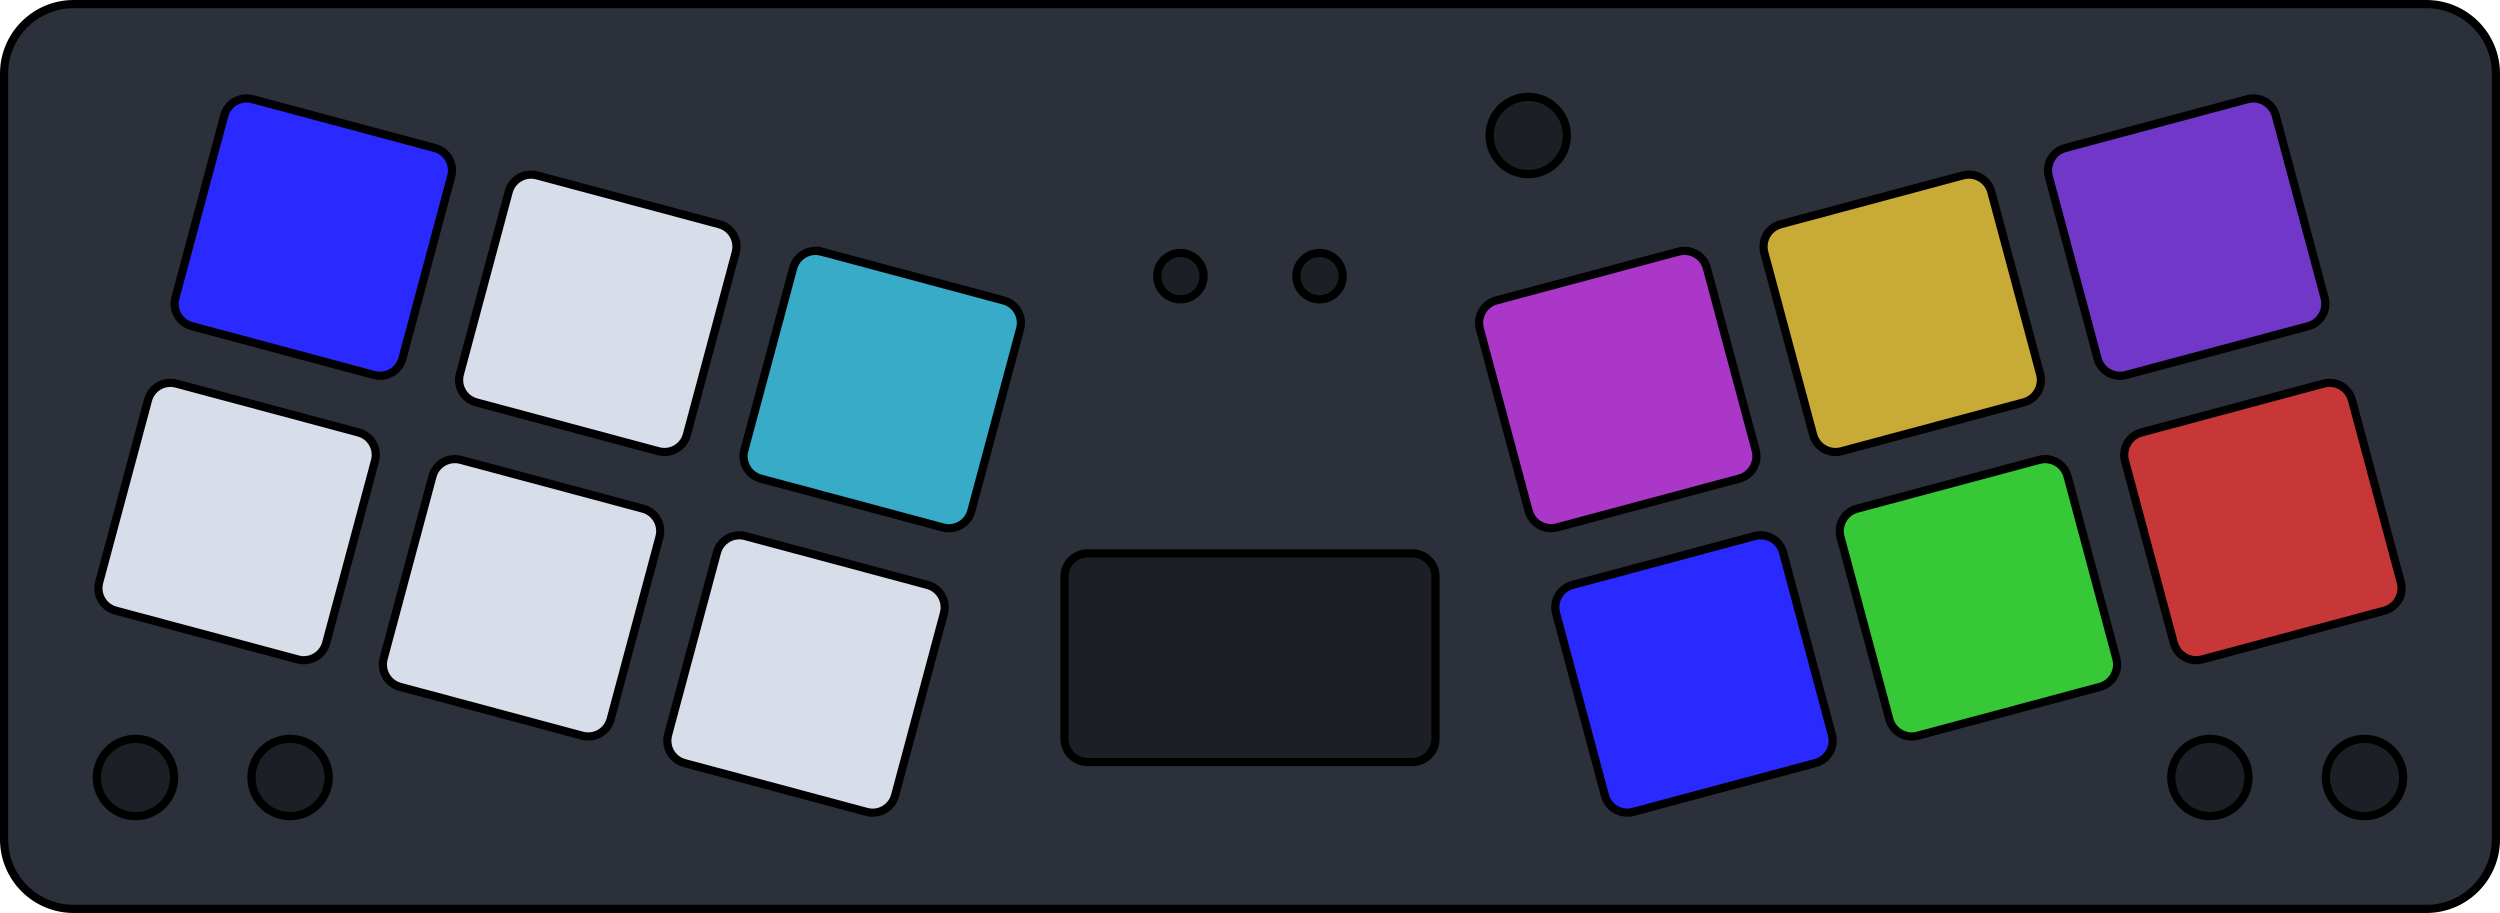
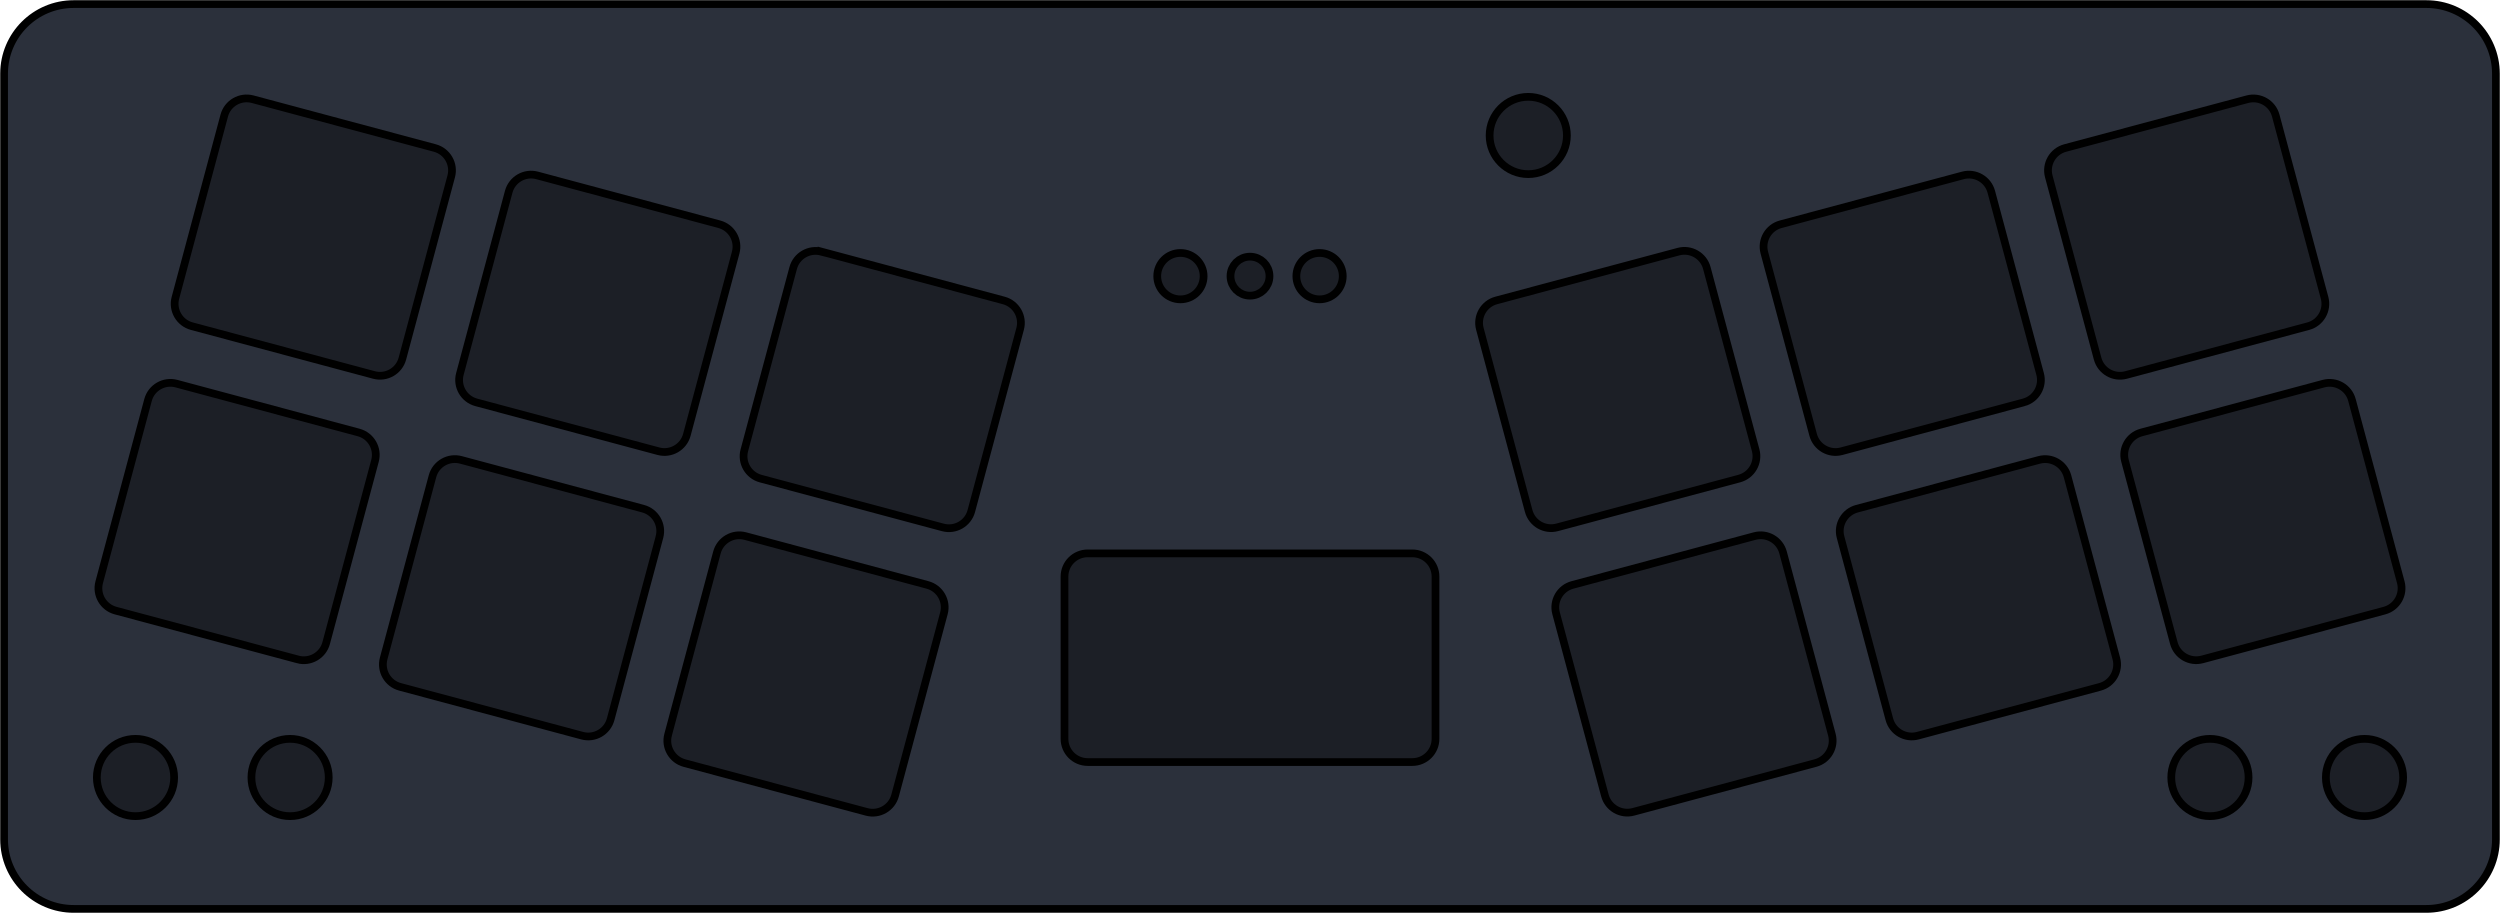
<svg xmlns="http://www.w3.org/2000/svg" viewBox="0 0 611.224 223.216" width="611.224" height="223.216" version="1.1" id="svg178">
  <defs id="defs4">
    <marker id="DistanceX" orient="auto" refX="0" refY="0" style="overflow:visible">
      <path d="M 3,-3 -3,3 M 0,-5 V 5" style="stroke:#000000;stroke-width:0.5" id="path1" />
    </marker>
    <pattern id="Hatch" patternUnits="userSpaceOnUse" width="8" height="8" x="0" y="0">
      <path d="M8 4 l-4,4" stroke="#000000" stroke-width="0.25" linecap="square" id="path2" />
      <path d="M6 2 l-4,4" stroke="#000000" stroke-width="0.25" linecap="square" id="path3" />
      <path d="M4 0 l-4,4" stroke="#000000" stroke-width="0.25" linecap="square" id="path4" />
    </pattern>
    <symbol id="*MODEL_SPACE" />
    <symbol id="*PAPER_SPACE" />
  </defs>
-   <path fill="none" stroke="#000000" d="m 1,18.008 v 187.2 a 17.008,17.008 0 0 0 17.008,17.008 H 593.216 a 17.008,17.008 0 0 0 17.008,-17.008 v -187.2 A 17.008,17.008 0 0 0 593.216,1 H 18.008 A 17.008,17.008 0 0 0 1,18.008 Z" id="path18" style="fill:#2b303b;fill-opacity:1;stroke-width:2;stroke-dasharray:none" />
-   <path fill="none" stroke="#000000" d="m 91.44,91.678 -44.539,-11.93 a 5.669,5.669 0 0 1 -4.009,-6.944 l 11.934,-44.54 a 5.669,5.669 0 0 1 6.943,-4.009 l 44.539,11.93 a 5.669,5.669 0 0 1 4.009,6.943 l -11.934,44.54 A 5.669,5.669 0 0 1 91.44,91.678 Z" id="pin27" style="fill:#2a2aff;stroke-width:2;stroke-dasharray:none" />
-   <path fill="none" stroke="#000000" d="m 179.864,61.768 -11.934,44.54 a 5.669,5.669 0 0 1 -6.943,4.009 l -44.539,-11.94 a 5.669,5.669 0 0 1 -4.009,-6.944 l 11.934,-44.54 a 5.669,5.669 0 0 1 6.943,-4.009 l 44.539,11.94 a 5.669,5.669 0 0 1 4.009,6.943 z" id="pin28" style="fill:#d8dee9;fill-opacity:1;stroke-width:2;stroke-dasharray:none" />
-   <path fill="none" stroke="#000000" d="m 587.547,190.091 a 9.449,9.449 0 0 0 -18.898,0 9.449,9.449 0 0 0 18.898,0 z" id="pin09" style="fill:#1c1f26;fill-opacity:1;stroke-width:2;stroke-dasharray:none" />
-   <path fill="none" stroke="#000000" d="m 556.398,28.268 11.934,44.54 a 5.669,5.669 0 0 1 -4.009,6.944 l -44.539,11.93 a 5.669,5.669 0 0 1 -6.943,-4.009 l -11.934,-44.54 a 5.669,5.669 0 0 1 4.009,-6.943 l 44.539,-11.93 a 5.669,5.669 0 0 1 6.943,4.009 z" id="pin04" style="fill:#7137c8;stroke-width:2;stroke-dasharray:none" />
-   <path fill="none" stroke="#000000" d="m 575.033,97.808 11.934,44.54 a 5.669,5.669 0 0 1 -4.009,6.943 l -44.539,11.93 a 5.669,5.669 0 0 1 -6.943,-4.009 L 519.542,112.678 a 5.669,5.669 0 0 1 4.009,-6.943 l 44.539,-11.94 a 5.669,5.669 0 0 1 6.943,4.009 z" id="pin07" style="fill:#c83737;stroke-width:2;stroke-dasharray:none" />
-   <path fill="none" stroke="#000000" d="m 549.751,190.091 a 9.449,9.449 0 0 0 -18.898,0 9.449,9.449 0 0 0 18.898,0 z" id="pin08" style="fill:#1c1f26;fill-opacity:1;stroke-width:2;stroke-dasharray:none" />
-   <path fill="none" stroke="#000000" d="m 461.929,175.858 -11.934,-44.54 a 5.669,5.669 0 0 1 4.009,-6.944 l 44.539,-11.93 a 5.669,5.669 0 0 1 6.943,4.009 l 11.934,44.54 a 5.669,5.669 0 0 1 -4.009,6.943 l -44.539,11.93 a 5.669,5.669 0 0 1 -6.943,-4.009 z" id="pin06" style="fill:#37c837;stroke-width:2;stroke-dasharray:none" />
-   <path fill="none" stroke="#000000" d="m 80.37,190.091 a 9.449,9.449 0 0 0 -18.898,0 9.449,9.449 0 0 0 18.898,0 z" id="pin13" style="fill:#1c1f26;fill-opacity:1;stroke-width:2;stroke-dasharray:none" />
-   <path fill="none" stroke="#000000" d="m 392.382,194.488 -11.934,-44.54 a 5.669,5.669 0 0 1 4.009,-6.943 l 44.539,-11.94 a 5.669,5.669 0 0 1 6.943,4.009 l 11.934,44.54 a 5.669,5.669 0 0 1 -4.009,6.944 l -44.539,11.93 a 5.669,5.669 0 0 1 -6.943,-4.009 z" id="pin05" style="fill:#2a2aff;stroke-width:2;stroke-dasharray:none" />
-   <path fill="none" stroke="#000000" d="m 494.777,98.378 -44.539,11.94 a 5.669,5.669 0 0 1 -6.943,-4.009 l -11.934,-44.54 a 5.669,5.669 0 0 1 4.009,-6.943 l 44.539,-11.94 a 5.669,5.669 0 0 1 6.943,4.009 l 11.934,44.54 a 5.669,5.669 0 0 1 -4.009,6.944 z" id="pin03" style="fill:#c8ab37;stroke-width:2;stroke-dasharray:none" />
-   <path fill="none" stroke="#000000" d="m 260.258,180.642 a 5.669,5.669 0 0 0 5.669,5.669 h 79.37 a 5.669,5.669 0 0 0 5.669,-5.669 v -39.68 a 5.669,5.669 0 0 0 -5.669,-5.669 h -79.37 a 5.669,5.669 0 0 0 -5.669,5.669 z" id="path15" style="fill:#1c1f26;fill-opacity:1;stroke-width:2;stroke-dasharray:none" />
-   <path fill="none" stroke="#000000" d="m 163.35,179.618 11.934,-44.54 a 5.669,5.669 0 0 1 6.943,-4.009 l 44.539,11.94 a 5.669,5.669 0 0 1 4.009,6.943 l -11.934,44.54 a 5.669,5.669 0 0 1 -6.943,4.009 l -44.539,-11.93 a 5.669,5.669 0 0 1 -4.009,-6.944 z" id="pin26" style="fill:#d8dee9;fill-opacity:1;stroke-width:2;stroke-dasharray:none" />
-   <path fill="none" stroke="#000000" d="m 200.863,61.528 44.539,11.93 a 5.669,5.669 0 0 1 4.009,6.944 l -11.934,44.54 a 5.669,5.669 0 0 1 -6.943,4.009 l -44.539,-11.93 a 5.669,5.669 0 0 1 -4.009,-6.943 l 11.934,-44.53 a 5.669,5.669 0 0 1 6.943,-4.009 z" id="pin29" style="fill:#37abc8;stroke-width:2;stroke-dasharray:none" />
-   <path fill="none" stroke="#000000" d="m 161.229,131.318 -11.934,44.54 a 5.669,5.669 0 0 1 -6.943,4.009 L 97.812,167.928 a 5.669,5.669 0 0 1 -4.009,-6.943 l 11.934,-44.54 a 5.669,5.669 0 0 1 6.943,-4.009 l 44.539,11.93 a 5.669,5.669 0 0 1 4.009,6.944 z" id="pin15" style="fill:#d8dee9;fill-opacity:1;stroke-width:2;stroke-dasharray:none" />
-   <path fill="none" stroke="#000000" d="m 373.747,124.938 -11.934,-44.54 a 5.669,5.669 0 0 1 4.009,-6.944 l 44.539,-11.93 a 5.669,5.669 0 0 1 6.943,4.009 l 11.934,44.53 a 5.669,5.669 0 0 1 -4.009,6.943 l -44.539,11.93 a 5.669,5.669 0 0 1 -6.943,-4.009 z" id="pin02" style="fill:#ab37c8;stroke-width:2;stroke-dasharray:none" />
-   <path fill="none" stroke="#000000" d="m 42.575,190.091 a 9.449,9.449 0 0 0 -18.898,0 9.449,9.449 0 0 0 18.898,0 z" id="pin12" style="fill:#1c1f26;fill-opacity:1;stroke-width:2;stroke-dasharray:none" />
-   <path fill="none" stroke="#000000" d="m 294.273,67.518 a 5.669,5.669 0 0 0 -11.339,0 5.669,5.669 0 0 0 11.339,0 z" id="path22" style="fill:#1c1f26;fill-opacity:1;stroke-width:2;stroke-dasharray:none" />
-   <path fill="none" stroke="#000000" d="m 72.805,161.227 a 5.669,5.669 0 0 0 6.943,-4.009 l 11.934,-44.54 a 5.669,5.669 0 0 0 -4.009,-6.943 l -44.539,-11.94 a 5.669,5.669 0 0 0 -6.943,4.009 l -11.934,44.54 a 5.669,5.669 0 0 0 4.009,6.943 l 44.539,11.93 z" id="pin14" style="fill:#d8dee9;fill-opacity:1;stroke-width:2;stroke-dasharray:none" />
-   <path fill="none" stroke="#000000" d="m 328.289,67.518 a 5.669,5.669 0 0 0 -11.339,0 5.669,5.669 0 0 0 11.339,0 z" id="path24" style="fill:#1c1f26;fill-opacity:1;stroke-width:2;stroke-dasharray:none" />
-   <path fill="none" stroke="#000000" d="m 383.092,33.124 a 9.449,9.449 0 0 0 -18.898,0 9.449,9.449 0 0 0 18.898,0 z" id="pin01" style="fill:#1c1f26;fill-opacity:1;stroke-width:2;stroke-dasharray:none" />
+   <path fill="none" stroke="#000000" d="m 1,18.008 v 187.2 a 17.008,17.008 0 0 0 17.008,17.008 H 593.216 a 17.008,17.008 0 0 0 17.008,-17.008 v -187.2 A 17.008,17.008 0 0 0 593.216,1 H 18.008 A 17.008,17.008 0 0 0 1,18.008 Z" id="path18" style="display:inline;fill:#2b303b;fill-opacity:1;stroke-width:1.89;stroke-dasharray:none" />
+   <path fill="none" stroke="#000000" d="m 91.44,91.678 -44.539,-11.93 a 5.669,5.669 0 0 1 -4.009,-6.944 l 11.934,-44.54 a 5.669,5.669 0 0 1 6.943,-4.009 l 44.539,11.93 a 5.669,5.669 0 0 1 4.009,6.943 l -11.934,44.54 A 5.669,5.669 0 0 1 91.44,91.678 Z" id="pin27" style="fill:#1c1f26;stroke-width:1.89;stroke-dasharray:none;fill-opacity:1" />
+   <path fill="none" stroke="#000000" d="m 179.864,61.768 -11.934,44.54 a 5.669,5.669 0 0 1 -6.943,4.009 l -44.539,-11.94 a 5.669,5.669 0 0 1 -4.009,-6.944 l 11.934,-44.54 a 5.669,5.669 0 0 1 6.943,-4.009 l 44.539,11.94 a 5.669,5.669 0 0 1 4.009,6.943 z" id="pin28" style="fill:#1c1f26;fill-opacity:1;stroke-width:1.89;stroke-dasharray:none" />
+   <path fill="none" stroke="#000000" d="m 587.547,190.091 a 9.449,9.449 0 0 0 -18.898,0 9.449,9.449 0 0 0 18.898,0 z" id="pin09" style="fill:#1c1f26;fill-opacity:1;stroke-width:1.89;stroke-dasharray:none" />
+   <path fill="none" stroke="#000000" d="m 556.398,28.268 11.934,44.54 a 5.669,5.669 0 0 1 -4.009,6.944 l -44.539,11.93 a 5.669,5.669 0 0 1 -6.943,-4.009 l -11.934,-44.54 a 5.669,5.669 0 0 1 4.009,-6.943 l 44.539,-11.93 a 5.669,5.669 0 0 1 6.943,4.009 z" id="pin04" style="fill:#1c1f26;stroke-width:1.89;stroke-dasharray:none;fill-opacity:1" />
+   <path fill="none" stroke="#000000" d="m 575.033,97.808 11.934,44.54 a 5.669,5.669 0 0 1 -4.009,6.943 l -44.539,11.93 a 5.669,5.669 0 0 1 -6.943,-4.009 L 519.542,112.678 a 5.669,5.669 0 0 1 4.009,-6.943 l 44.539,-11.94 a 5.669,5.669 0 0 1 6.943,4.009 z" id="pin07" style="fill:#1c1f26;stroke-width:1.89;stroke-dasharray:none;fill-opacity:1" />
+   <path fill="none" stroke="#000000" d="m 549.751,190.091 a 9.449,9.449 0 0 0 -18.898,0 9.449,9.449 0 0 0 18.898,0 z" id="pin08" style="fill:#1c1f26;fill-opacity:1;stroke-width:1.89;stroke-dasharray:none" />
+   <path fill="none" stroke="#000000" d="m 461.929,175.858 -11.934,-44.54 a 5.669,5.669 0 0 1 4.009,-6.944 l 44.539,-11.93 a 5.669,5.669 0 0 1 6.943,4.009 l 11.934,44.54 a 5.669,5.669 0 0 1 -4.009,6.943 l -44.539,11.93 a 5.669,5.669 0 0 1 -6.943,-4.009 z" id="pin06" style="fill:#1c1f26;stroke-width:1.89;stroke-dasharray:none;fill-opacity:1" />
+   <path fill="none" stroke="#000000" d="m 80.37,190.091 a 9.449,9.449 0 0 0 -18.898,0 9.449,9.449 0 0 0 18.898,0 z" id="pin13" style="fill:#1c1f26;fill-opacity:1;stroke-width:1.89;stroke-dasharray:none" />
+   <path fill="none" stroke="#000000" d="m 392.382,194.488 -11.934,-44.54 a 5.669,5.669 0 0 1 4.009,-6.943 l 44.539,-11.94 a 5.669,5.669 0 0 1 6.943,4.009 l 11.934,44.54 a 5.669,5.669 0 0 1 -4.009,6.944 l -44.539,11.93 a 5.669,5.669 0 0 1 -6.943,-4.009 z" id="pin05" style="fill:#1c1f26;stroke-width:1.89;stroke-dasharray:none;fill-opacity:1" />
+   <path fill="none" stroke="#000000" d="m 494.777,98.378 -44.539,11.94 a 5.669,5.669 0 0 1 -6.943,-4.009 l -11.934,-44.54 a 5.669,5.669 0 0 1 4.009,-6.943 l 44.539,-11.94 a 5.669,5.669 0 0 1 6.943,4.009 l 11.934,44.54 a 5.669,5.669 0 0 1 -4.009,6.944 z" id="pin03" style="fill:#1c1f26;stroke-width:1.89;stroke-dasharray:none;fill-opacity:1" />
+   <path fill="none" stroke="#000000" d="m 260.258,180.642 a 5.669,5.669 0 0 0 5.669,5.669 h 79.37 a 5.669,5.669 0 0 0 5.669,-5.669 v -39.68 a 5.669,5.669 0 0 0 -5.669,-5.669 h -79.37 a 5.669,5.669 0 0 0 -5.669,5.669 z" id="path15" style="fill:#1c1f26;fill-opacity:1;stroke-width:1.89;stroke-dasharray:none" />
+   <path fill="none" stroke="#000000" d="m 163.35,179.618 11.934,-44.54 a 5.669,5.669 0 0 1 6.943,-4.009 l 44.539,11.94 a 5.669,5.669 0 0 1 4.009,6.943 l -11.934,44.54 a 5.669,5.669 0 0 1 -6.943,4.009 l -44.539,-11.93 a 5.669,5.669 0 0 1 -4.009,-6.944 z" id="pin26" style="fill:#1c1f26;fill-opacity:1;stroke-width:1.89;stroke-dasharray:none" />
+   <path fill="none" stroke="#000000" d="m 200.863,61.528 44.539,11.93 a 5.669,5.669 0 0 1 4.009,6.944 l -11.934,44.54 a 5.669,5.669 0 0 1 -6.943,4.009 l -44.539,-11.93 a 5.669,5.669 0 0 1 -4.009,-6.943 l 11.934,-44.53 a 5.669,5.669 0 0 1 6.943,-4.009 z" id="pin29" style="fill:#1c1f26;stroke-width:1.89;stroke-dasharray:none;fill-opacity:1" />
+   <path fill="none" stroke="#000000" d="m 161.229,131.318 -11.934,44.54 a 5.669,5.669 0 0 1 -6.943,4.009 L 97.812,167.928 a 5.669,5.669 0 0 1 -4.009,-6.943 l 11.934,-44.54 a 5.669,5.669 0 0 1 6.943,-4.009 l 44.539,11.93 a 5.669,5.669 0 0 1 4.009,6.944 z" id="pin15" style="fill:#1c1f26;fill-opacity:1;stroke-width:1.89;stroke-dasharray:none" />
+   <path fill="none" stroke="#000000" d="m 373.747,124.938 -11.934,-44.54 a 5.669,5.669 0 0 1 4.009,-6.944 l 44.539,-11.93 a 5.669,5.669 0 0 1 6.943,4.009 l 11.934,44.53 a 5.669,5.669 0 0 1 -4.009,6.943 l -44.539,11.93 a 5.669,5.669 0 0 1 -6.943,-4.009 z" id="pin02" style="fill:#1c1f26;stroke-width:1.89;stroke-dasharray:none;fill-opacity:1" />
+   <path fill="none" stroke="#000000" d="m 42.575,190.091 a 9.449,9.449 0 0 0 -18.898,0 9.449,9.449 0 0 0 18.898,0 z" id="pin12" style="fill:#1c1f26;fill-opacity:1;stroke-width:1.89;stroke-dasharray:none" />
+   <path fill="none" stroke="#000000" d="m 294.273,67.518 a 5.669,5.669 0 0 0 -11.339,0 5.669,5.669 0 0 0 11.339,0 z" id="path22" style="fill:#1c1f26;fill-opacity:1;stroke-width:1.89;stroke-dasharray:none" />
+   <path fill="none" stroke="#000000" d="m 72.805,161.227 a 5.669,5.669 0 0 0 6.943,-4.009 l 11.934,-44.54 a 5.669,5.669 0 0 0 -4.009,-6.943 l -44.539,-11.94 a 5.669,5.669 0 0 0 -6.943,4.009 l -11.934,44.54 a 5.669,5.669 0 0 0 4.009,6.943 l 44.539,11.93 z" id="pin14" style="fill:#1c1f26;fill-opacity:1;stroke-width:1.89;stroke-dasharray:none" />
+   <path fill="none" stroke="#000000" d="m 328.289,67.518 a 5.669,5.669 0 0 0 -11.339,0 5.669,5.669 0 0 0 11.339,0 z" id="path24" style="fill:#1c1f26;fill-opacity:1;stroke-width:1.89;stroke-dasharray:none" />
+   <path fill="none" stroke="#000000" d="m 383.092,33.124 a 9.449,9.449 0 0 0 -18.898,0 9.449,9.449 0 0 0 18.898,0 z" id="pin01" style="fill:#1c1f26;fill-opacity:1;stroke-width:1.89;stroke-dasharray:none" />
+   <ellipse style="fill:#1c1f26;fill-opacity:1;stroke:#000000;stroke-width:3.78;stroke-linecap:round;stroke-dasharray:none;stroke-opacity:1;paint-order:markers stroke fill" id="board-led" cx="305.612" cy="67.518" rx="3.821" ry="3.821" />
</svg>
